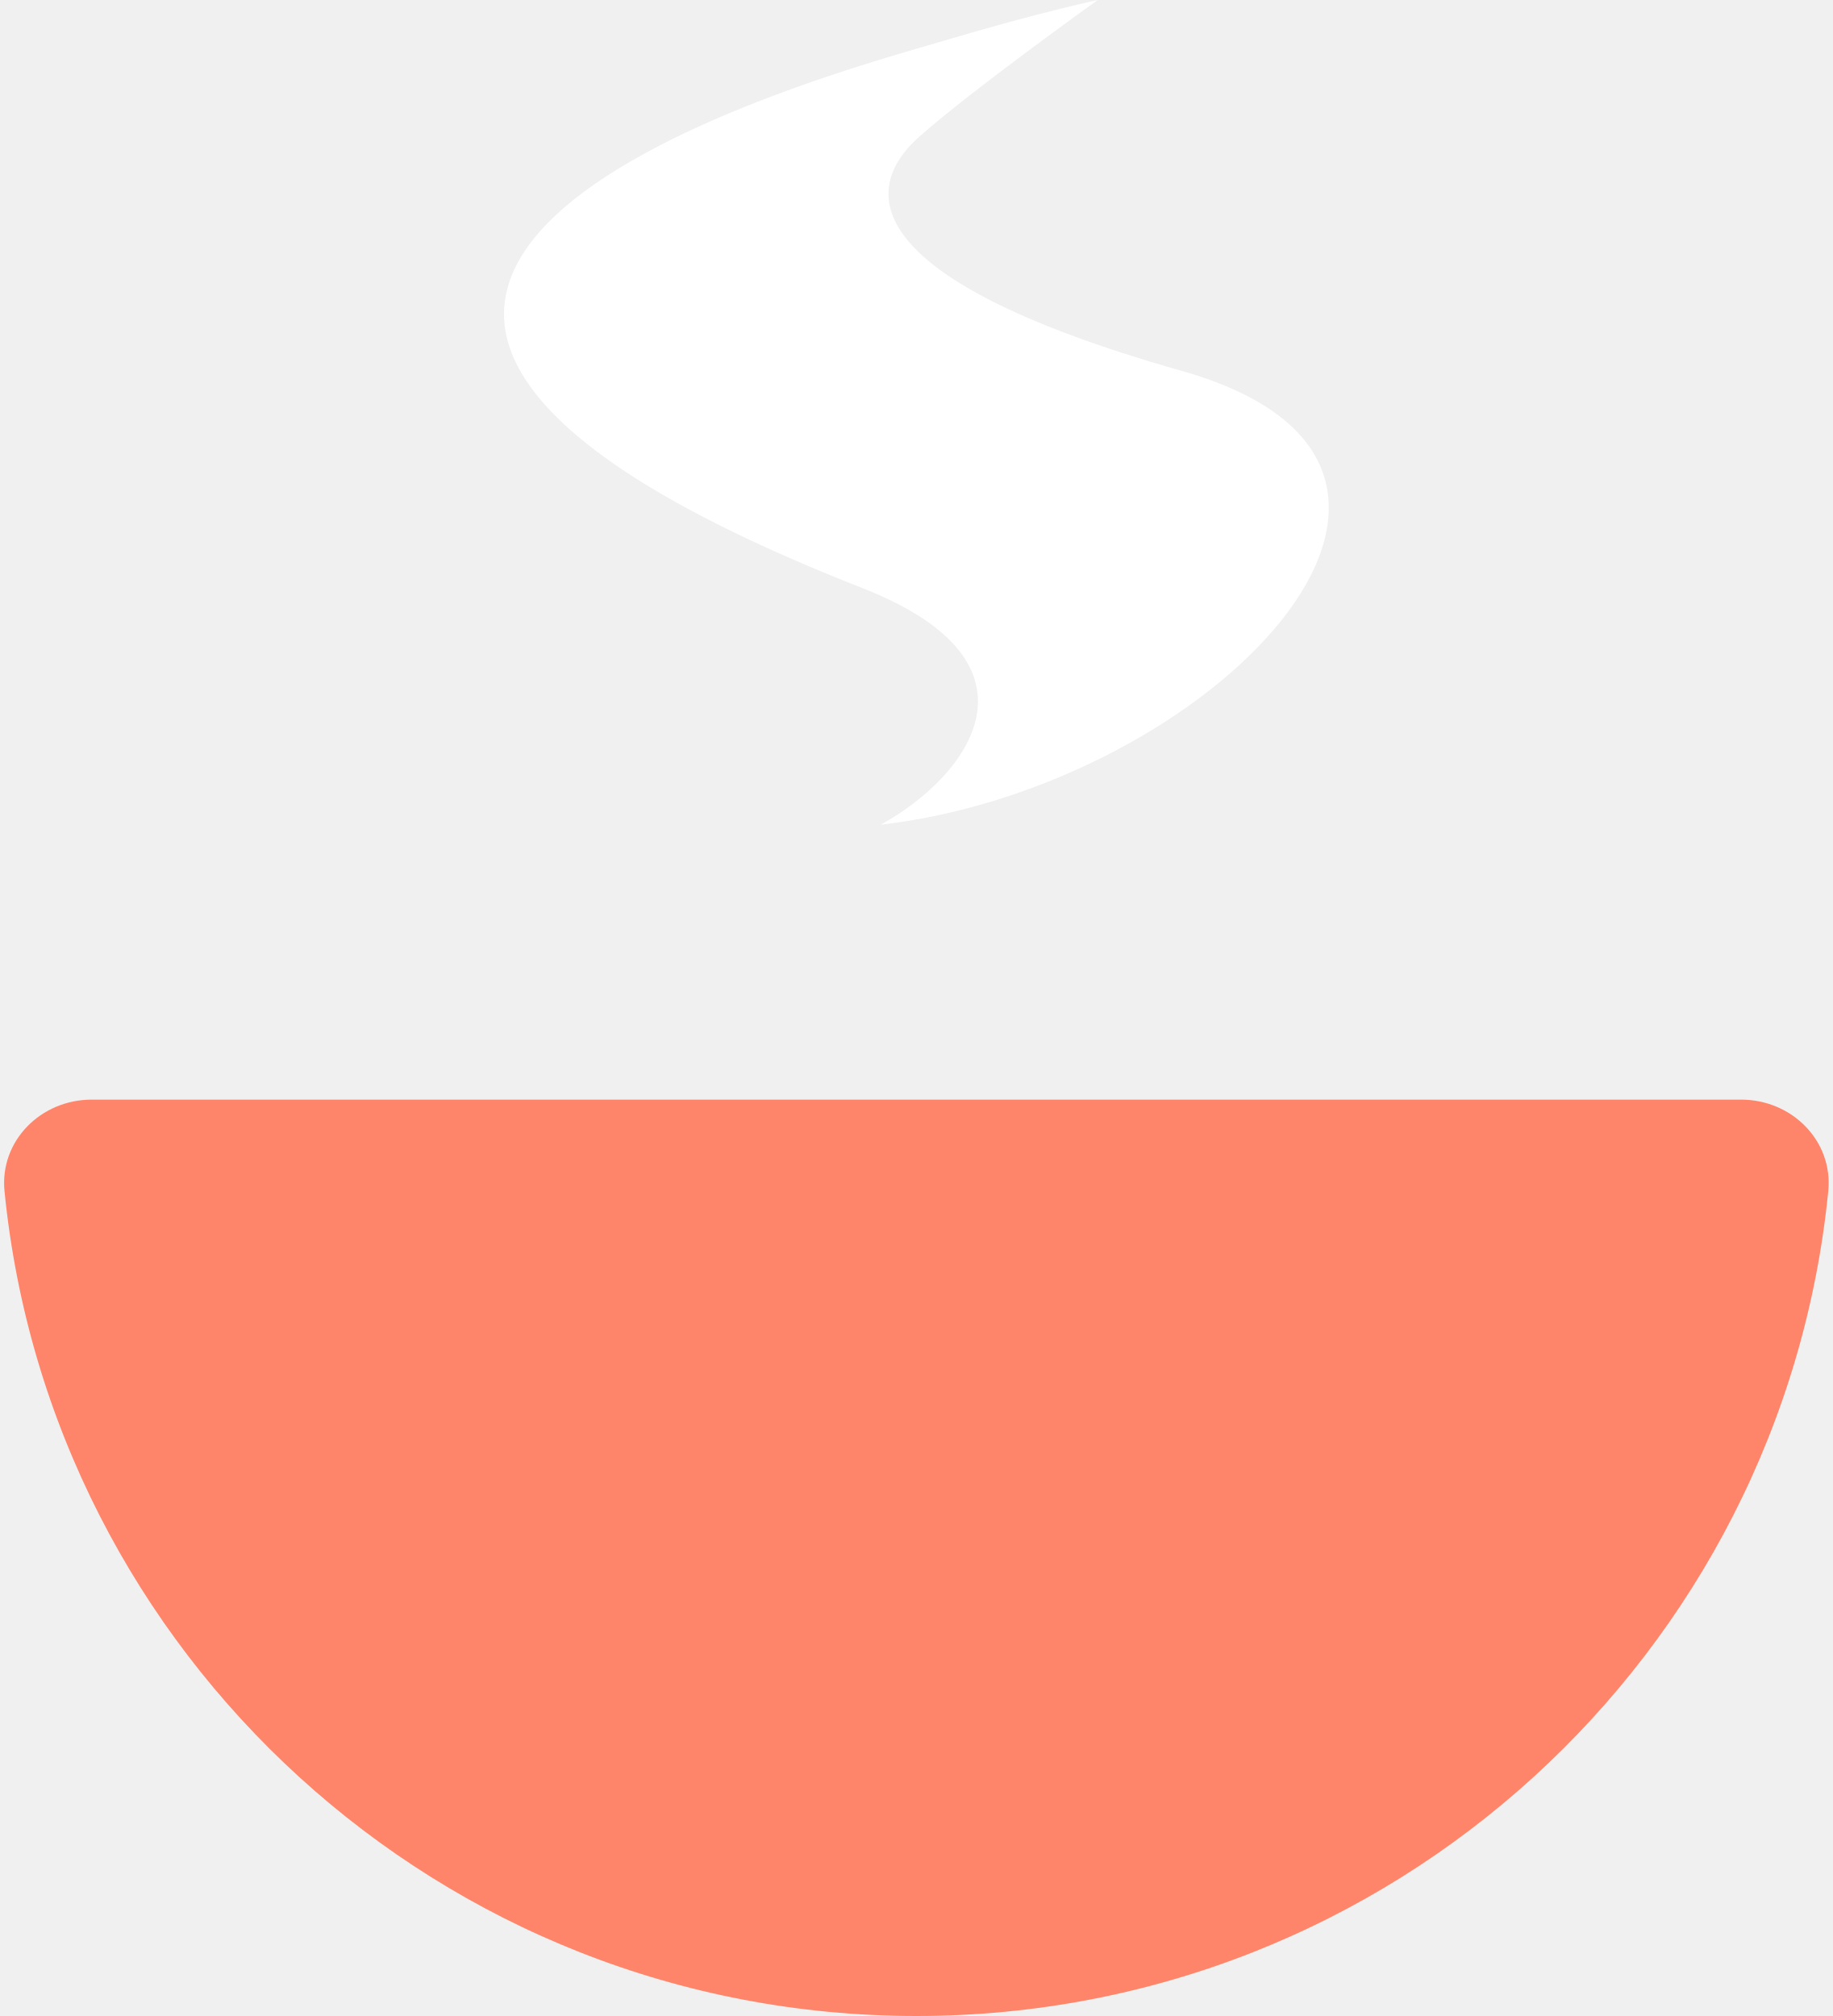
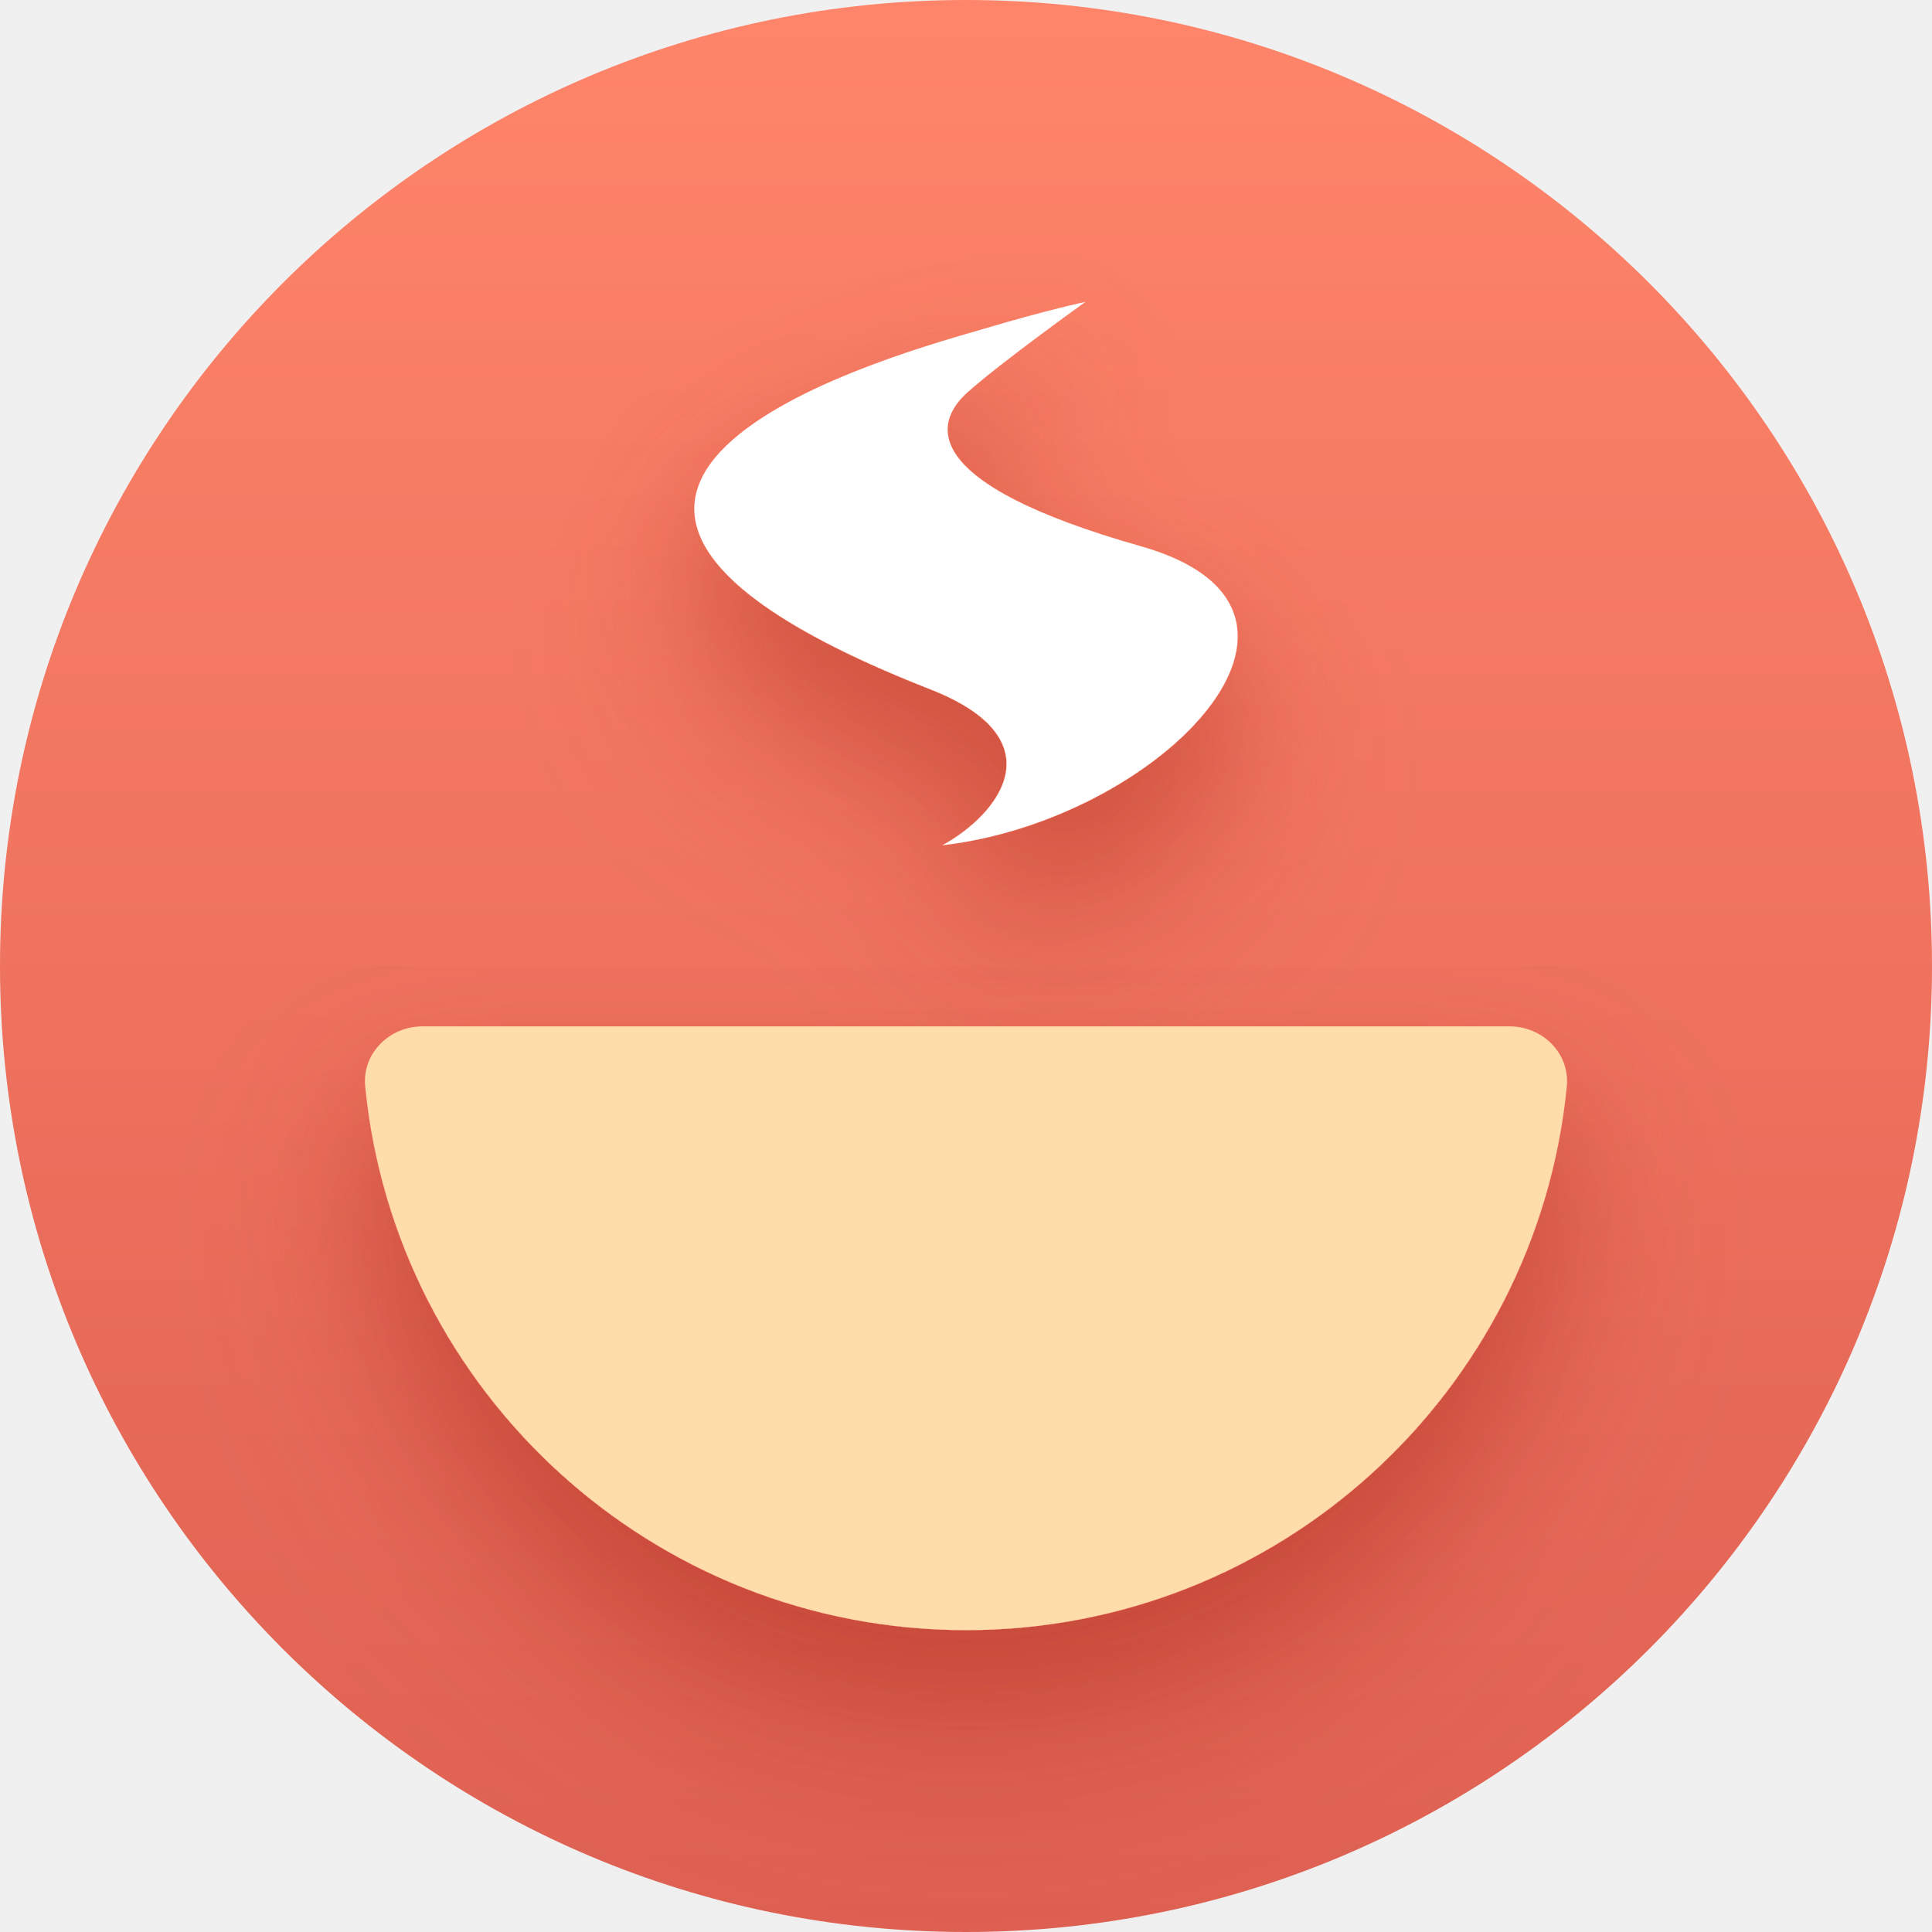
- <svg xmlns="http://www.w3.org/2000/svg" width="100" height="110" viewBox="0 0 100 110" fill="none">
-   <path d="M51.537 2.212C56.73 0.666 59.895 0 59.895 0C59.895 0 52.907 5 50.112 7.5C47.317 10 45.973 14.993 64.486 20.24C82.998 25.488 66.025 42.917 48.051 45C52.796 42.396 57.567 36.211 47.054 32.088C3.53 15.017 45.362 4.05 51.537 2.212Z" fill="#FFFFFF" />
-   <path d="M95.003 60C97.764 60 100.026 62.245 99.754 64.993C97.249 90.263 75.929 110 50 110C24.071 110 2.752 90.263 0.246 64.993C-0.026 62.245 2.236 60 4.997 60C13.099 60 30.206 60 50 60C69.793 60 86.901 60 95.003 60Z" fill="#FF856A" />
+ <svg xmlns="http://www.w3.org/2000/svg" width="160" height="160" viewBox="0 0 160 160" fill="none">
+   <rect width="160" height="160" rx="80" fill="url(#paint0_linear_756_2)" />
+   <g filter="url(#filter0_dd_756_2)">
+     <path d="M81.537 27.212C86.73 25.666 89.895 25 89.895 25C89.895 25 82.907 30 80.112 32.5C77.317 35 75.973 39.993 94.486 45.24C112.998 50.488 96.025 67.917 78.051 70C82.796 67.396 87.567 61.211 77.054 57.088C33.53 40.017 75.362 29.049 81.537 27.212Z" fill="white" />
+   </g>
+   <g filter="url(#filter1_dd_756_2)">
+     <path d="M125.003 85C127.764 85 130.026 87.245 129.754 89.993C127.248 115.263 105.929 135 80 135C54.071 135 32.752 115.263 30.246 89.993C29.974 87.245 32.236 85 34.997 85C43.099 85 60.206 85 80 85C99.793 85 116.901 85 125.003 85Z" fill="#FFDDAB" />
+   </g>
+   <defs>
+     <filter id="filter0_dd_756_2" x="42.5" y="20" width="75" height="75" filterUnits="userSpaceOnUse" color-interpolation-filters="sRGB">
+       <feFlood flood-opacity="0" result="BackgroundImageFix" />
+       <feColorMatrix in="SourceAlpha" type="matrix" values="0 0 0 0 0 0 0 0 0 0 0 0 0 0 0 0 0 0 127 0" result="hardAlpha" />
+       <feOffset dy="10" />
+       <feGaussianBlur stdDeviation="7.5" />
+       <feComposite in2="hardAlpha" operator="out" />
+       <feColorMatrix type="matrix" values="0 0 0 0 0.67 0 0 0 0 0.17 0 0 0 0 0.114 0 0 0 0.3 0" />
+       <feBlend mode="normal" in2="BackgroundImageFix" result="effect1_dropShadow_756_2" />
+       <feColorMatrix in="SourceAlpha" type="matrix" values="0 0 0 0 0 0 0 0 0 0 0 0 0 0 0 0 0 0 127 0" result="hardAlpha" />
+       <feOffset dy="5" />
+       <feGaussianBlur stdDeviation="5" />
+       <feComposite in2="hardAlpha" operator="out" />
+       <feColorMatrix type="matrix" values="0 0 0 0 0.67 0 0 0 0 0.17 0 0 0 0 0.114 0 0 0 0.3 0" />
+       <feBlend mode="normal" in2="effect1_dropShadow_756_2" result="effect2_dropShadow_756_2" />
+       <feBlend mode="normal" in="SourceGraphic" in2="effect2_dropShadow_756_2" result="shape" />
+     </filter>
+     <filter id="filter1_dd_756_2" x="15.224" y="80" width="129.552" height="80" filterUnits="userSpaceOnUse" color-interpolation-filters="sRGB">
+       <feFlood flood-opacity="0" result="BackgroundImageFix" />
+       <feColorMatrix in="SourceAlpha" type="matrix" values="0 0 0 0 0 0 0 0 0 0 0 0 0 0 0 0 0 0 127 0" result="hardAlpha" />
+       <feOffset dy="10" />
+       <feGaussianBlur stdDeviation="7.5" />
+       <feComposite in2="hardAlpha" operator="out" />
+       <feColorMatrix type="matrix" values="0 0 0 0 0.67 0 0 0 0 0.17 0 0 0 0 0.114 0 0 0 0.3 0" />
+       <feBlend mode="normal" in2="BackgroundImageFix" result="effect1_dropShadow_756_2" />
+       <feColorMatrix in="SourceAlpha" type="matrix" values="0 0 0 0 0 0 0 0 0 0 0 0 0 0 0 0 0 0 127 0" result="hardAlpha" />
+       <feOffset dy="5" />
+       <feGaussianBlur stdDeviation="5" />
+       <feComposite in2="hardAlpha" operator="out" />
+       <feColorMatrix type="matrix" values="0 0 0 0 0.67 0 0 0 0 0.17 0 0 0 0 0.114 0 0 0 0.3 0" />
+       <feBlend mode="normal" in2="effect1_dropShadow_756_2" result="effect2_dropShadow_756_2" />
+       <feBlend mode="normal" in="SourceGraphic" in2="effect2_dropShadow_756_2" result="shape" />
+     </filter>
+     <linearGradient id="paint0_linear_756_2" x1="80" y1="0" x2="80" y2="160" gradientUnits="userSpaceOnUse">
+       <stop stop-color="#FF856A" />
+       <stop offset="1" stop-color="#DE6052" />
+     </linearGradient>
+   </defs>
</svg>
